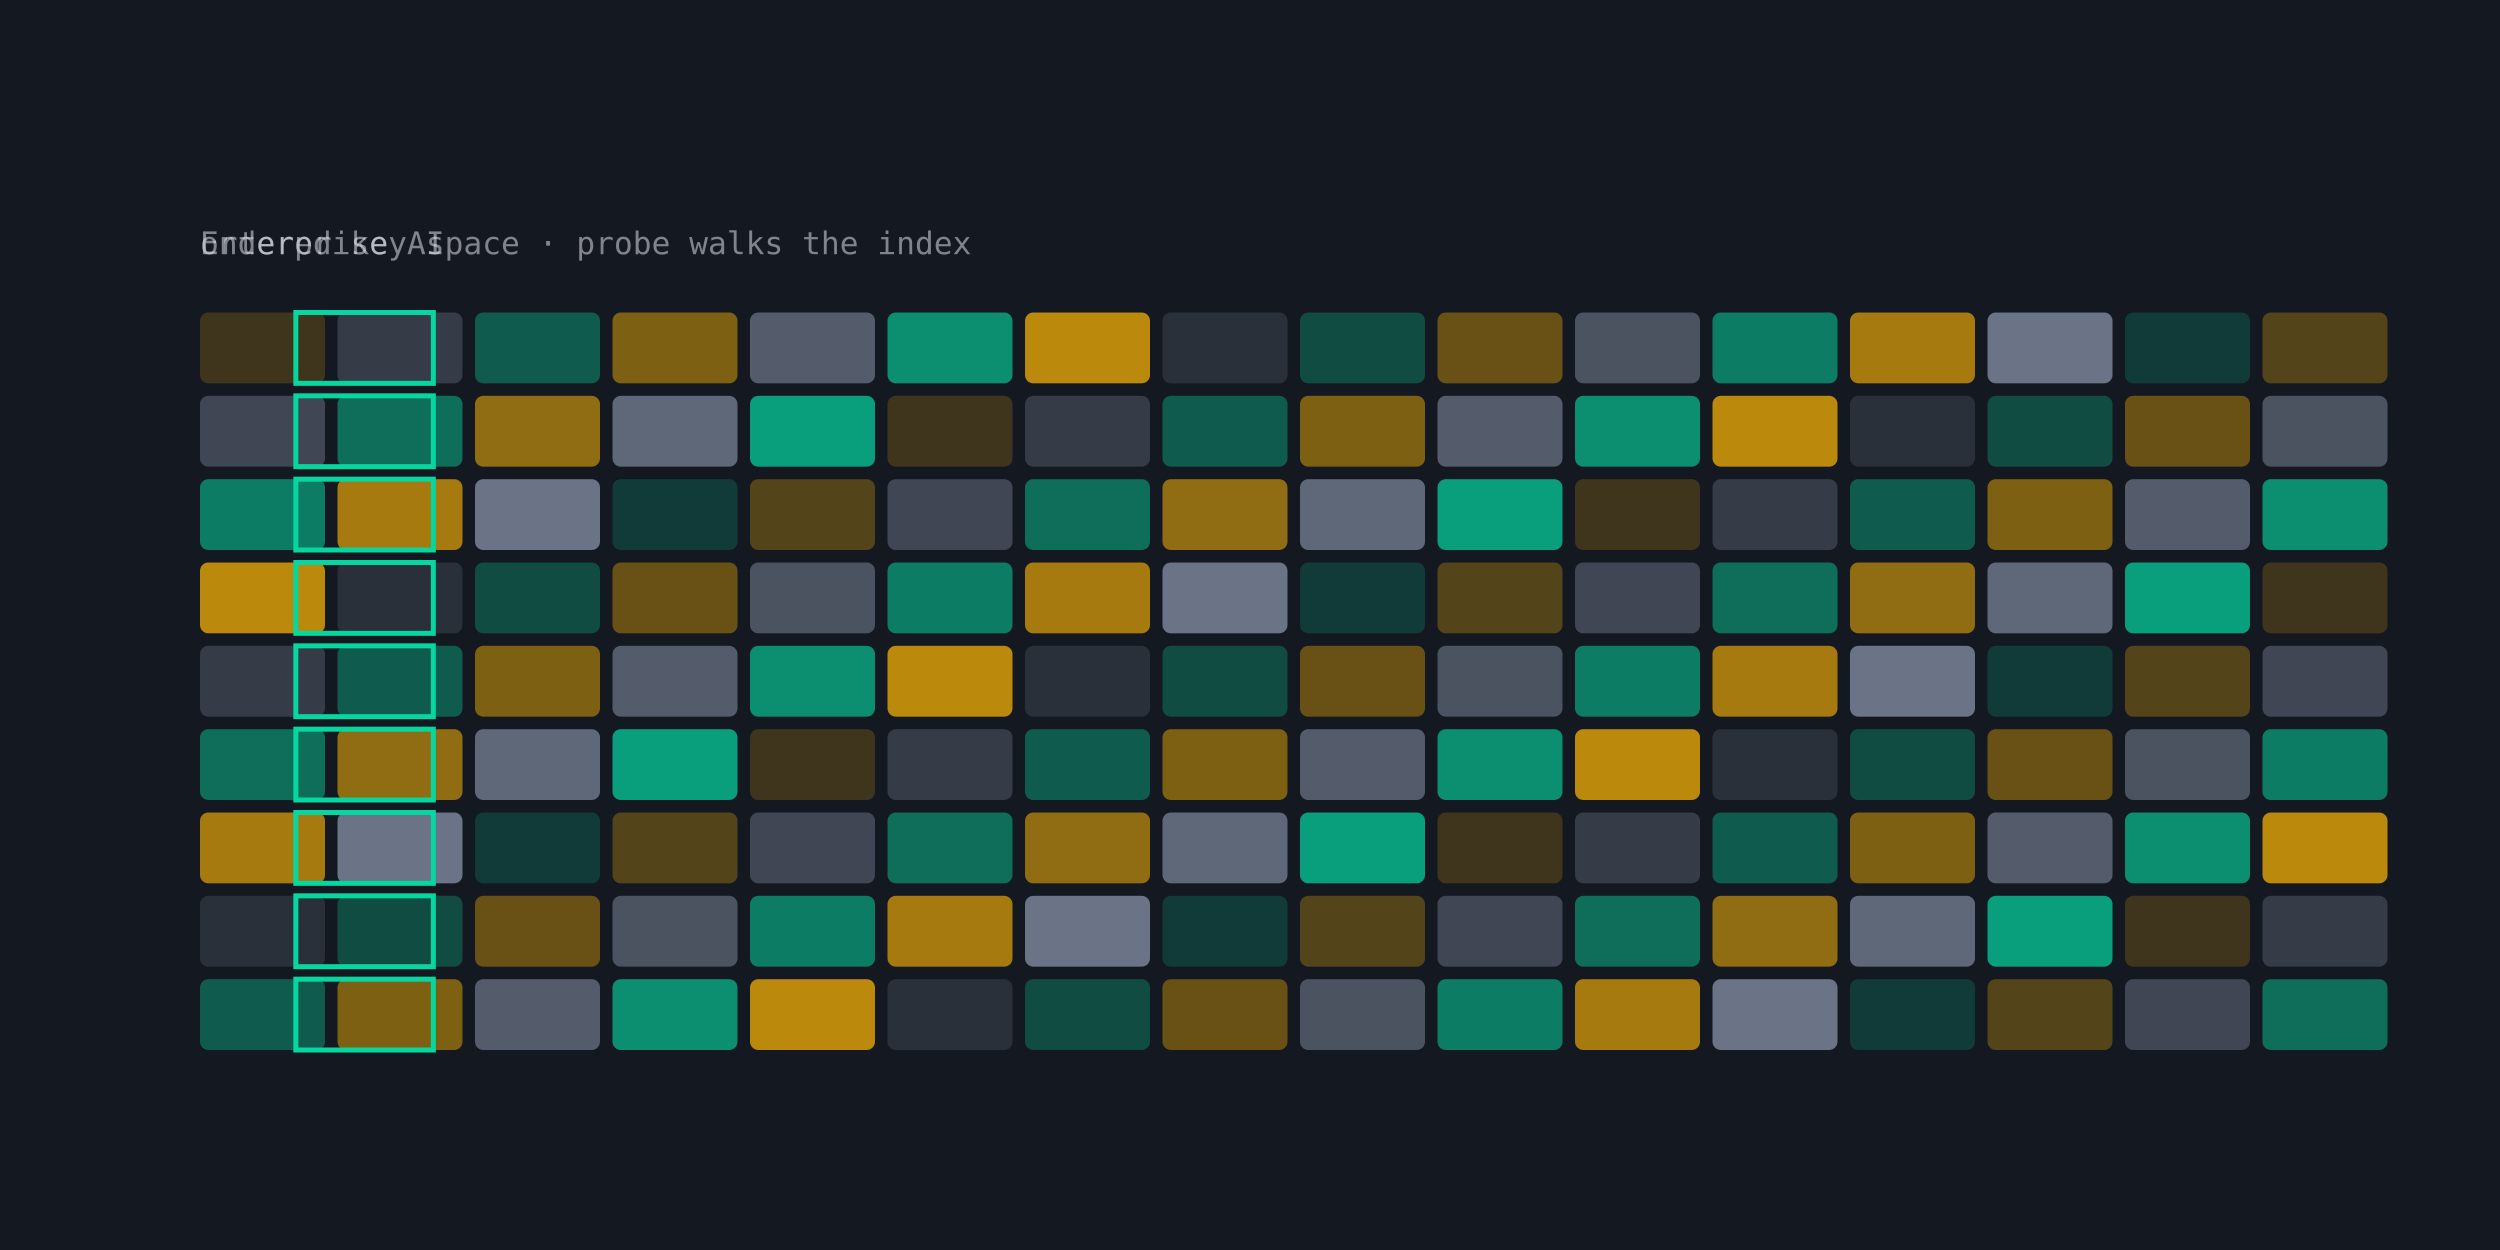
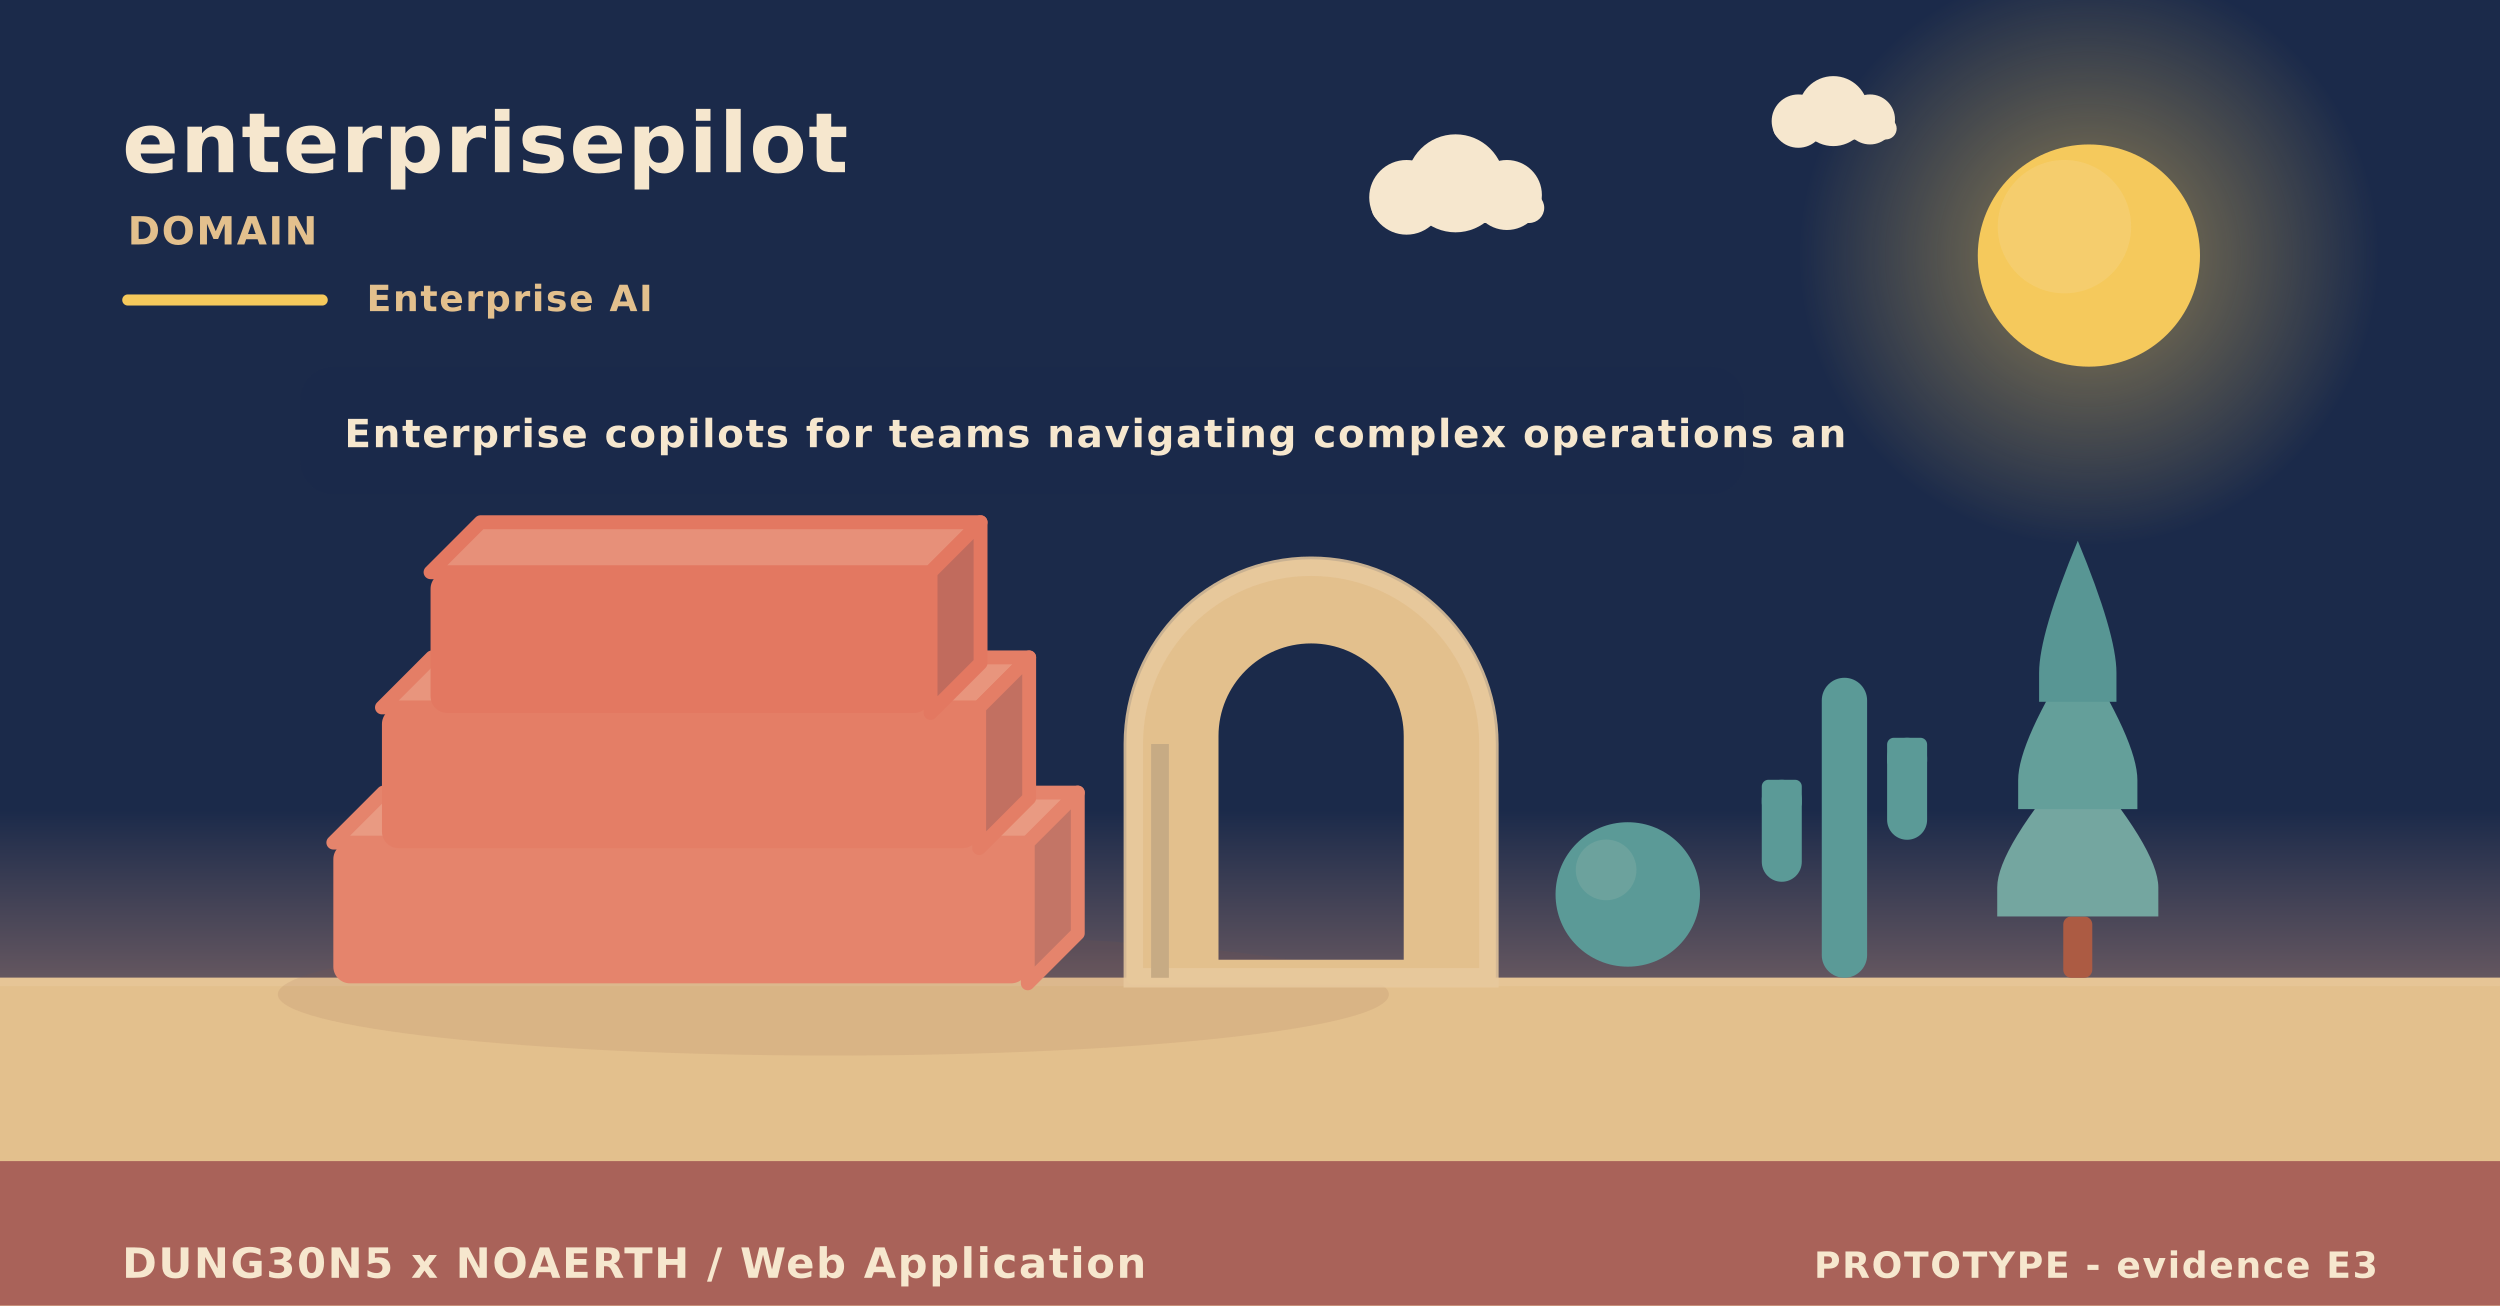
- <svg xmlns="http://www.w3.org/2000/svg" viewBox="0 0 1200 600" width="1200" height="600" role="img" aria-label="enterprisepilot domain model">
-   <rect width="1200" height="600" fill="#141821" />
-   <defs>
-     <linearGradient id="gd" x1="0" y1="0" x2="1" y2="1">
-       <stop offset="0%" stop-color="#ffb703" />
-       <stop offset="100%" stop-color="#8d99ae" />
-     </linearGradient>
-   </defs>
-   <rect x="96.00" y="150.00" width="60.00" height="34.00" rx="4.00" fill="#ffb703" opacity="0.18" />
-   <rect x="162.00" y="150.00" width="60.00" height="34.00" rx="4.00" fill="#8d99ae" opacity="0.27" />
-   <rect x="228.00" y="150.00" width="60.00" height="34.00" rx="4.00" fill="#06d6a0" opacity="0.36" />
-   <rect x="294.00" y="150.00" width="60.00" height="34.00" rx="4.00" fill="#ffb703" opacity="0.45" />
-   <rect x="360.00" y="150.00" width="60.00" height="34.00" rx="4.00" fill="#8d99ae" opacity="0.53" />
-   <rect x="426.00" y="150.00" width="60.00" height="34.00" rx="4.00" fill="#06d6a0" opacity="0.62" />
-   <rect x="492.00" y="150.00" width="60.00" height="34.00" rx="4.00" fill="#ffb703" opacity="0.71" />
-   <rect x="558.00" y="150.00" width="60.00" height="34.00" rx="4.00" fill="#8d99ae" opacity="0.18" />
-   <rect x="624.00" y="150.00" width="60.00" height="34.00" rx="4.00" fill="#06d6a0" opacity="0.27" />
-   <rect x="690.00" y="150.00" width="60.00" height="34.00" rx="4.00" fill="#ffb703" opacity="0.36" />
-   <rect x="756.00" y="150.00" width="60.00" height="34.00" rx="4.00" fill="#8d99ae" opacity="0.45" />
-   <rect x="822.00" y="150.00" width="60.00" height="34.00" rx="4.00" fill="#06d6a0" opacity="0.53" />
-   <rect x="888.00" y="150.00" width="60.00" height="34.00" rx="4.00" fill="#ffb703" opacity="0.62" />
-   <rect x="954.00" y="150.00" width="60.00" height="34.00" rx="4.00" fill="#8d99ae" opacity="0.71" />
-   <rect x="1020.00" y="150.00" width="60.00" height="34.00" rx="4.00" fill="#06d6a0" opacity="0.18" />
-   <rect x="1086.00" y="150.00" width="60.00" height="34.00" rx="4.00" fill="#ffb703" opacity="0.27" />
-   <rect x="96.00" y="190.00" width="60.00" height="34.00" rx="4.00" fill="#8d99ae" opacity="0.36" />
-   <rect x="162.00" y="190.00" width="60.00" height="34.00" rx="4.00" fill="#06d6a0" opacity="0.45" />
-   <rect x="228.00" y="190.00" width="60.00" height="34.00" rx="4.00" fill="#ffb703" opacity="0.53" />
-   <rect x="294.00" y="190.00" width="60.00" height="34.00" rx="4.00" fill="#8d99ae" opacity="0.62" />
-   <rect x="360.00" y="190.00" width="60.00" height="34.00" rx="4.00" fill="#06d6a0" opacity="0.71" />
-   <rect x="426.00" y="190.00" width="60.00" height="34.00" rx="4.00" fill="#ffb703" opacity="0.18" />
-   <rect x="492.00" y="190.00" width="60.00" height="34.00" rx="4.00" fill="#8d99ae" opacity="0.27" />
-   <rect x="558.00" y="190.00" width="60.00" height="34.00" rx="4.00" fill="#06d6a0" opacity="0.36" />
-   <rect x="624.00" y="190.00" width="60.00" height="34.00" rx="4.00" fill="#ffb703" opacity="0.45" />
-   <rect x="690.00" y="190.00" width="60.00" height="34.00" rx="4.00" fill="#8d99ae" opacity="0.53" />
-   <rect x="756.00" y="190.00" width="60.00" height="34.00" rx="4.00" fill="#06d6a0" opacity="0.62" />
-   <rect x="822.00" y="190.00" width="60.00" height="34.00" rx="4.00" fill="#ffb703" opacity="0.71" />
-   <rect x="888.00" y="190.00" width="60.00" height="34.00" rx="4.00" fill="#8d99ae" opacity="0.18" />
-   <rect x="954.00" y="190.00" width="60.00" height="34.00" rx="4.00" fill="#06d6a0" opacity="0.27" />
-   <rect x="1020.00" y="190.00" width="60.00" height="34.00" rx="4.00" fill="#ffb703" opacity="0.36" />
-   <rect x="1086.00" y="190.00" width="60.00" height="34.00" rx="4.00" fill="#8d99ae" opacity="0.45" />
-   <rect x="96.00" y="230.00" width="60.00" height="34.00" rx="4.00" fill="#06d6a0" opacity="0.53" />
-   <rect x="162.00" y="230.00" width="60.00" height="34.00" rx="4.00" fill="#ffb703" opacity="0.62" />
-   <rect x="228.00" y="230.00" width="60.00" height="34.00" rx="4.00" fill="#8d99ae" opacity="0.71" />
-   <rect x="294.00" y="230.00" width="60.00" height="34.00" rx="4.00" fill="#06d6a0" opacity="0.18" />
-   <rect x="360.00" y="230.00" width="60.00" height="34.00" rx="4.00" fill="#ffb703" opacity="0.27" />
-   <rect x="426.00" y="230.00" width="60.00" height="34.00" rx="4.00" fill="#8d99ae" opacity="0.36" />
-   <rect x="492.00" y="230.00" width="60.00" height="34.00" rx="4.00" fill="#06d6a0" opacity="0.45" />
-   <rect x="558.00" y="230.00" width="60.00" height="34.00" rx="4.00" fill="#ffb703" opacity="0.53" />
-   <rect x="624.00" y="230.00" width="60.00" height="34.00" rx="4.00" fill="#8d99ae" opacity="0.62" />
-   <rect x="690.00" y="230.00" width="60.00" height="34.00" rx="4.00" fill="#06d6a0" opacity="0.71" />
-   <rect x="756.00" y="230.00" width="60.00" height="34.00" rx="4.00" fill="#ffb703" opacity="0.18" />
-   <rect x="822.00" y="230.00" width="60.00" height="34.00" rx="4.00" fill="#8d99ae" opacity="0.27" />
-   <rect x="888.00" y="230.00" width="60.00" height="34.00" rx="4.00" fill="#06d6a0" opacity="0.36" />
-   <rect x="954.00" y="230.00" width="60.00" height="34.00" rx="4.00" fill="#ffb703" opacity="0.45" />
-   <rect x="1020.00" y="230.00" width="60.00" height="34.00" rx="4.00" fill="#8d99ae" opacity="0.53" />
-   <rect x="1086.00" y="230.00" width="60.00" height="34.00" rx="4.00" fill="#06d6a0" opacity="0.62" />
-   <rect x="96.00" y="270.00" width="60.00" height="34.00" rx="4.00" fill="#ffb703" opacity="0.71" />
-   <rect x="162.00" y="270.00" width="60.00" height="34.00" rx="4.00" fill="#8d99ae" opacity="0.18" />
-   <rect x="228.00" y="270.00" width="60.00" height="34.00" rx="4.00" fill="#06d6a0" opacity="0.27" />
-   <rect x="294.00" y="270.00" width="60.00" height="34.00" rx="4.00" fill="#ffb703" opacity="0.36" />
-   <rect x="360.00" y="270.00" width="60.00" height="34.00" rx="4.00" fill="#8d99ae" opacity="0.45" />
-   <rect x="426.00" y="270.00" width="60.00" height="34.00" rx="4.00" fill="#06d6a0" opacity="0.53" />
-   <rect x="492.00" y="270.00" width="60.00" height="34.00" rx="4.00" fill="#ffb703" opacity="0.62" />
-   <rect x="558.00" y="270.00" width="60.00" height="34.00" rx="4.00" fill="#8d99ae" opacity="0.71" />
-   <rect x="624.00" y="270.00" width="60.00" height="34.00" rx="4.00" fill="#06d6a0" opacity="0.18" />
-   <rect x="690.00" y="270.00" width="60.00" height="34.00" rx="4.00" fill="#ffb703" opacity="0.27" />
-   <rect x="756.00" y="270.00" width="60.00" height="34.00" rx="4.00" fill="#8d99ae" opacity="0.36" />
-   <rect x="822.00" y="270.00" width="60.00" height="34.00" rx="4.00" fill="#06d6a0" opacity="0.45" />
-   <rect x="888.00" y="270.00" width="60.00" height="34.00" rx="4.00" fill="#ffb703" opacity="0.53" />
-   <rect x="954.00" y="270.00" width="60.00" height="34.00" rx="4.00" fill="#8d99ae" opacity="0.62" />
-   <rect x="1020.00" y="270.00" width="60.00" height="34.00" rx="4.00" fill="#06d6a0" opacity="0.71" />
-   <rect x="1086.00" y="270.00" width="60.00" height="34.00" rx="4.00" fill="#ffb703" opacity="0.18" />
-   <rect x="96.00" y="310.00" width="60.00" height="34.00" rx="4.00" fill="#8d99ae" opacity="0.27" />
-   <rect x="162.00" y="310.00" width="60.00" height="34.00" rx="4.00" fill="#06d6a0" opacity="0.36" />
-   <rect x="228.00" y="310.00" width="60.00" height="34.00" rx="4.00" fill="#ffb703" opacity="0.45" />
-   <rect x="294.00" y="310.00" width="60.00" height="34.00" rx="4.00" fill="#8d99ae" opacity="0.53" />
-   <rect x="360.00" y="310.00" width="60.00" height="34.00" rx="4.00" fill="#06d6a0" opacity="0.62" />
-   <rect x="426.00" y="310.00" width="60.00" height="34.00" rx="4.00" fill="#ffb703" opacity="0.71" />
-   <rect x="492.00" y="310.00" width="60.00" height="34.00" rx="4.00" fill="#8d99ae" opacity="0.18" />
-   <rect x="558.00" y="310.00" width="60.00" height="34.00" rx="4.00" fill="#06d6a0" opacity="0.27" />
-   <rect x="624.00" y="310.00" width="60.00" height="34.00" rx="4.00" fill="#ffb703" opacity="0.36" />
-   <rect x="690.00" y="310.00" width="60.00" height="34.00" rx="4.00" fill="#8d99ae" opacity="0.45" />
-   <rect x="756.00" y="310.00" width="60.00" height="34.00" rx="4.00" fill="#06d6a0" opacity="0.53" />
-   <rect x="822.00" y="310.00" width="60.00" height="34.00" rx="4.00" fill="#ffb703" opacity="0.62" />
-   <rect x="888.00" y="310.00" width="60.00" height="34.00" rx="4.00" fill="#8d99ae" opacity="0.71" />
-   <rect x="954.00" y="310.00" width="60.00" height="34.00" rx="4.00" fill="#06d6a0" opacity="0.18" />
-   <rect x="1020.00" y="310.00" width="60.00" height="34.00" rx="4.00" fill="#ffb703" opacity="0.27" />
-   <rect x="1086.00" y="310.00" width="60.00" height="34.00" rx="4.00" fill="#8d99ae" opacity="0.36" />
-   <rect x="96.00" y="350.00" width="60.00" height="34.00" rx="4.00" fill="#06d6a0" opacity="0.45" />
-   <rect x="162.00" y="350.00" width="60.00" height="34.00" rx="4.00" fill="#ffb703" opacity="0.53" />
-   <rect x="228.00" y="350.00" width="60.00" height="34.00" rx="4.00" fill="#8d99ae" opacity="0.62" />
-   <rect x="294.00" y="350.00" width="60.00" height="34.00" rx="4.00" fill="#06d6a0" opacity="0.71" />
-   <rect x="360.00" y="350.00" width="60.00" height="34.00" rx="4.00" fill="#ffb703" opacity="0.18" />
-   <rect x="426.00" y="350.00" width="60.00" height="34.00" rx="4.00" fill="#8d99ae" opacity="0.27" />
-   <rect x="492.00" y="350.00" width="60.00" height="34.00" rx="4.00" fill="#06d6a0" opacity="0.36" />
-   <rect x="558.00" y="350.00" width="60.00" height="34.00" rx="4.00" fill="#ffb703" opacity="0.45" />
-   <rect x="624.00" y="350.00" width="60.00" height="34.00" rx="4.00" fill="#8d99ae" opacity="0.53" />
-   <rect x="690.00" y="350.00" width="60.00" height="34.00" rx="4.00" fill="#06d6a0" opacity="0.62" />
-   <rect x="756.00" y="350.00" width="60.00" height="34.00" rx="4.00" fill="#ffb703" opacity="0.71" />
-   <rect x="822.00" y="350.00" width="60.00" height="34.00" rx="4.00" fill="#8d99ae" opacity="0.18" />
-   <rect x="888.00" y="350.00" width="60.00" height="34.00" rx="4.00" fill="#06d6a0" opacity="0.27" />
-   <rect x="954.00" y="350.00" width="60.00" height="34.00" rx="4.00" fill="#ffb703" opacity="0.36" />
-   <rect x="1020.00" y="350.00" width="60.00" height="34.00" rx="4.00" fill="#8d99ae" opacity="0.45" />
-   <rect x="1086.00" y="350.00" width="60.00" height="34.00" rx="4.00" fill="#06d6a0" opacity="0.53" />
-   <rect x="96.00" y="390.00" width="60.00" height="34.00" rx="4.00" fill="#ffb703" opacity="0.62" />
-   <rect x="162.00" y="390.00" width="60.00" height="34.00" rx="4.00" fill="#8d99ae" opacity="0.71" />
-   <rect x="228.00" y="390.00" width="60.00" height="34.00" rx="4.00" fill="#06d6a0" opacity="0.18" />
-   <rect x="294.00" y="390.00" width="60.00" height="34.00" rx="4.00" fill="#ffb703" opacity="0.27" />
-   <rect x="360.00" y="390.00" width="60.00" height="34.00" rx="4.00" fill="#8d99ae" opacity="0.36" />
-   <rect x="426.00" y="390.00" width="60.00" height="34.00" rx="4.00" fill="#06d6a0" opacity="0.45" />
-   <rect x="492.00" y="390.00" width="60.00" height="34.00" rx="4.00" fill="#ffb703" opacity="0.53" />
-   <rect x="558.00" y="390.00" width="60.00" height="34.00" rx="4.00" fill="#8d99ae" opacity="0.62" />
-   <rect x="624.00" y="390.00" width="60.00" height="34.00" rx="4.00" fill="#06d6a0" opacity="0.71" />
-   <rect x="690.00" y="390.00" width="60.00" height="34.00" rx="4.00" fill="#ffb703" opacity="0.18" />
-   <rect x="756.00" y="390.00" width="60.00" height="34.00" rx="4.00" fill="#8d99ae" opacity="0.27" />
-   <rect x="822.00" y="390.00" width="60.00" height="34.00" rx="4.00" fill="#06d6a0" opacity="0.36" />
-   <rect x="888.00" y="390.00" width="60.00" height="34.00" rx="4.00" fill="#ffb703" opacity="0.45" />
-   <rect x="954.00" y="390.00" width="60.00" height="34.00" rx="4.00" fill="#8d99ae" opacity="0.53" />
-   <rect x="1020.00" y="390.00" width="60.00" height="34.00" rx="4.00" fill="#06d6a0" opacity="0.62" />
-   <rect x="1086.00" y="390.00" width="60.00" height="34.00" rx="4.00" fill="#ffb703" opacity="0.71" />
-   <rect x="96.00" y="430.00" width="60.00" height="34.00" rx="4.00" fill="#8d99ae" opacity="0.18" />
-   <rect x="162.00" y="430.00" width="60.00" height="34.00" rx="4.00" fill="#06d6a0" opacity="0.27" />
-   <rect x="228.00" y="430.00" width="60.00" height="34.00" rx="4.00" fill="#ffb703" opacity="0.36" />
-   <rect x="294.00" y="430.00" width="60.00" height="34.00" rx="4.00" fill="#8d99ae" opacity="0.45" />
-   <rect x="360.00" y="430.00" width="60.00" height="34.00" rx="4.00" fill="#06d6a0" opacity="0.53" />
-   <rect x="426.00" y="430.00" width="60.00" height="34.00" rx="4.00" fill="#ffb703" opacity="0.62" />
-   <rect x="492.00" y="430.00" width="60.00" height="34.00" rx="4.00" fill="#8d99ae" opacity="0.71" />
-   <rect x="558.00" y="430.00" width="60.00" height="34.00" rx="4.00" fill="#06d6a0" opacity="0.18" />
-   <rect x="624.00" y="430.00" width="60.00" height="34.00" rx="4.00" fill="#ffb703" opacity="0.27" />
-   <rect x="690.00" y="430.00" width="60.00" height="34.00" rx="4.00" fill="#8d99ae" opacity="0.36" />
-   <rect x="756.00" y="430.00" width="60.00" height="34.00" rx="4.00" fill="#06d6a0" opacity="0.45" />
-   <rect x="822.00" y="430.00" width="60.00" height="34.00" rx="4.00" fill="#ffb703" opacity="0.53" />
-   <rect x="888.00" y="430.00" width="60.00" height="34.00" rx="4.00" fill="#8d99ae" opacity="0.62" />
-   <rect x="954.00" y="430.00" width="60.00" height="34.00" rx="4.00" fill="#06d6a0" opacity="0.71" />
-   <rect x="1020.00" y="430.00" width="60.00" height="34.00" rx="4.00" fill="#ffb703" opacity="0.18" />
-   <rect x="1086.00" y="430.00" width="60.00" height="34.00" rx="4.00" fill="#8d99ae" opacity="0.27" />
-   <rect x="96.00" y="470.00" width="60.00" height="34.00" rx="4.00" fill="#06d6a0" opacity="0.36" />
-   <rect x="162.00" y="470.00" width="60.00" height="34.00" rx="4.00" fill="#ffb703" opacity="0.45" />
-   <rect x="228.00" y="470.00" width="60.00" height="34.00" rx="4.00" fill="#8d99ae" opacity="0.53" />
-   <rect x="294.00" y="470.00" width="60.00" height="34.00" rx="4.00" fill="#06d6a0" opacity="0.62" />
-   <rect x="360.00" y="470.00" width="60.00" height="34.00" rx="4.00" fill="#ffb703" opacity="0.71" />
-   <rect x="426.00" y="470.00" width="60.00" height="34.00" rx="4.00" fill="#8d99ae" opacity="0.18" />
-   <rect x="492.00" y="470.00" width="60.00" height="34.00" rx="4.00" fill="#06d6a0" opacity="0.27" />
-   <rect x="558.00" y="470.00" width="60.00" height="34.00" rx="4.00" fill="#ffb703" opacity="0.36" />
-   <rect x="624.00" y="470.00" width="60.00" height="34.00" rx="4.00" fill="#8d99ae" opacity="0.45" />
-   <rect x="690.00" y="470.00" width="60.00" height="34.00" rx="4.00" fill="#06d6a0" opacity="0.53" />
-   <rect x="756.00" y="470.00" width="60.00" height="34.00" rx="4.00" fill="#ffb703" opacity="0.62" />
-   <rect x="822.00" y="470.00" width="60.00" height="34.00" rx="4.00" fill="#8d99ae" opacity="0.71" />
-   <rect x="888.00" y="470.00" width="60.00" height="34.00" rx="4.00" fill="#06d6a0" opacity="0.18" />
-   <rect x="954.00" y="470.00" width="60.00" height="34.00" rx="4.00" fill="#ffb703" opacity="0.27" />
-   <rect x="1020.00" y="470.00" width="60.00" height="34.00" rx="4.00" fill="#8d99ae" opacity="0.36" />
-   <rect x="1086.00" y="470.00" width="60.00" height="34.00" rx="4.00" fill="#06d6a0" opacity="0.45" />
+ <svg xmlns="http://www.w3.org/2000/svg" width="900" height="470" viewBox="0 0 900 470" role="img" aria-label="enterprisepilot - the problem it addresses">
+   <linearGradient id="skym" x1="0" y1="0" x2="0" y2="1">
+     <stop offset="0" stop-color="#1b2a4a" />
+     <stop offset="0.62" stop-color="#1b2a4a" />
+     <stop offset="1" stop-color="#f3ad8a" />
+   </linearGradient>
+   <rect width="900" height="470" fill="url(#skym)" />
+   <radialGradient id="sunm">
+     <stop offset="0.35" stop-color="#f5c95c" stop-opacity="0.34" />
+     <stop offset="1" stop-color="#f5c95c" stop-opacity="0" />
+   </radialGradient>
+   <circle cx="752" cy="92" r="104" fill="url(#sunm)" />
+   <circle cx="752" cy="92" r="40" fill="#f5c95c" />
+   <circle cx="743.2" cy="81.6" r="24" fill="#f5d27e" opacity="0.5" />
  <g>
-     <rect x="142" y="150" width="66" height="34" fill="none" stroke="#06d6a0" stroke-width="2.4">
-       <animate attributeName="opacity" values="0;1;0" dur="5.15s" begin="0.0s" repeatCount="indefinite" />
-     </rect>
+     <circle cx="524" cy="66" r="17.64" fill="#f6e7ce" />
+     <circle cx="506.36" cy="71.04" r="13.44" fill="#f6e7ce" />
+     <circle cx="542.48" cy="70.2" r="12.6" fill="#f6e7ce" />
+     <rect x="493.76" y="69.36" width="62.16" height="10.92" rx="5.46" fill="#f6e7ce" />
+     <animateTransform attributeName="transform" type="translate" values="0 0;24 0;0 0" dur="36s" begin="0s" repeatCount="indefinite" />
  </g>
  <g>
-     <rect x="142" y="190" width="66" height="34" fill="none" stroke="#06d6a0" stroke-width="2.4">
-       <animate attributeName="opacity" values="0;1;0" dur="5.15s" begin="0.42s" repeatCount="indefinite" />
-     </rect>
+     <circle cx="660" cy="40" r="12.6" fill="#f6e7ce" />
+     <circle cx="647.4" cy="43.6" r="9.6" fill="#f6e7ce" />
+     <circle cx="673.2" cy="43" r="9" fill="#f6e7ce" />
+     <rect x="638.4" y="42.4" width="44.4" height="7.8" rx="3.9" fill="#f6e7ce" />
+     <animateTransform attributeName="transform" type="translate" values="0 0;-18 0;0 0" dur="46s" begin="3s" repeatCount="indefinite" />
  </g>
-   <g>
-     <rect x="142" y="230" width="66" height="34" fill="none" stroke="#06d6a0" stroke-width="2.4">
-       <animate attributeName="opacity" values="0;1;0" dur="5.15s" begin="0.84s" repeatCount="indefinite" />
-     </rect>
-   </g>
-   <g>
-     <rect x="142" y="270" width="66" height="34" fill="none" stroke="#06d6a0" stroke-width="2.4">
-       <animate attributeName="opacity" values="0;1;0" dur="5.15s" begin="1.26s" repeatCount="indefinite" />
-     </rect>
-   </g>
-   <g>
-     <rect x="142" y="310" width="66" height="34" fill="none" stroke="#06d6a0" stroke-width="2.4">
-       <animate attributeName="opacity" values="0;1;0" dur="5.15s" begin="1.68s" repeatCount="indefinite" />
-     </rect>
-   </g>
-   <g>
-     <rect x="142" y="350" width="66" height="34" fill="none" stroke="#06d6a0" stroke-width="2.4">
-       <animate attributeName="opacity" values="0;1;0" dur="5.15s" begin="2.1s" repeatCount="indefinite" />
-     </rect>
-   </g>
-   <g>
-     <rect x="142" y="390" width="66" height="34" fill="none" stroke="#06d6a0" stroke-width="2.4">
-       <animate attributeName="opacity" values="0;1;0" dur="5.15s" begin="2.52s" repeatCount="indefinite" />
-     </rect>
-   </g>
-   <g>
-     <rect x="142" y="430" width="66" height="34" fill="none" stroke="#06d6a0" stroke-width="2.4">
-       <animate attributeName="opacity" values="0;1;0" dur="5.15s" begin="2.94s" repeatCount="indefinite" />
-     </rect>
-   </g>
-   <g>
-     <rect x="142" y="470" width="66" height="34" fill="none" stroke="#06d6a0" stroke-width="2.4">
-       <animate attributeName="opacity" values="0;1;0" dur="5.15s" begin="3.36s" repeatCount="indefinite" />
-     </rect>
-   </g>
-   <text x="96" y="122" font-family="ui-monospace,Menlo,monospace" font-size="15" fill="rgba(238,241,246,0.500)">ordered key space · probe walks the index</text>
-   <text x="96" y="122" font-family="ui-monospace,Menlo,monospace" font-size="15" fill="rgba(238,241,246,0.500)">Enterprise AI</text>
+   <rect x="0" y="352" width="900" height="118" fill="#e3c08d" />
+   <rect x="0" y="352" width="900" height="3" fill="#e6c596" />
+   <text x="44" y="62" font-family="Verdana,DejaVu Sans,sans-serif" font-size="30" font-weight="700" letter-spacing="0.6" fill="#f6e7ce" text-anchor="start">enterprisepilot</text>
+   <text x="46" y="88" font-family="Verdana,DejaVu Sans,sans-serif" font-size="14" font-weight="700" letter-spacing="0.6" fill="#e3c08d" text-anchor="start">DOMAIN</text>
+   <rect x="44" y="106" width="74" height="4" rx="2" fill="#f5c95c" />
+   <text x="132" y="112" font-family="Verdana,DejaVu Sans,sans-serif" font-size="13" font-weight="700" letter-spacing="0.6" fill="#e3c08d" text-anchor="start">Enterprise AI</text>
+   <ellipse cx="300" cy="358" rx="200" ry="22" fill="rgba(138,90,68,0.11)" />
+   <path d="M120,303.33 L370,303.33 L388,285.33 L138,285.33 Z" fill="#e99a82" stroke="#e5846c" stroke-width="5" stroke-linejoin="round" />
+   <path d="M370,303.33 L388,285.33 L388,336 L370,354 Z" fill="#c37566" stroke="#e5846c" stroke-width="5" stroke-linejoin="round" />
+   <rect x="120" y="303.33" width="250" height="50.67" rx="6" fill="#e5846c" />
+   <path d="M137.5,254.67 L352.5,254.67 L370.5,236.67 L155.5,236.67 Z" fill="#e8957d" stroke="#e47e66" stroke-width="5" stroke-linejoin="round" />
+   <path d="M352.5,254.67 L370.5,236.67 L370.5,287.33 L352.5,305.33 Z" fill="#c27061" stroke="#e47e66" stroke-width="5" stroke-linejoin="round" />
+   <rect x="137.5" y="254.67" width="215" height="50.67" rx="6" fill="#e47e66" />
+   <path d="M155,206 L335,206 L353,188 L173,188 Z" fill="#e79079" stroke="#e37861" stroke-width="5" stroke-linejoin="round" />
+   <path d="M335,206 L353,188 L353,238.67 L335,256.67 Z" fill="#c16b5d" stroke="#e37861" stroke-width="5" stroke-linejoin="round" />
+   <rect x="155" y="206" width="180" height="50.67" rx="6" fill="#e37861" />
+   <path d="M408,352 L408,267.84 A64,64 0 0 1 536,267.84 L536,352 Z M436.16,348 L436.16,264.97 A35.84,35.84 0 0 1 507.84,264.97 L507.84,348 Z" fill="#e3c08d" fill-rule="evenodd" stroke="#e3c08d" stroke-width="5" stroke-linejoin="round" />
+   <path d="M408,352 L408,267.84 A64,64 0 0 1 536,267.84 L536,352 Z" fill="none" stroke="#e8c99d" stroke-width="7" stroke-linecap="round" opacity="0.85" />
+   <rect x="414.4" y="267.84" width="6.4" height="84.16" fill="#c7ab84" />
+   <circle cx="586" cy="322" r="26" fill="#5b9a97" />
+   <circle cx="578.2" cy="313.16" r="10.92" fill="#7aa9a2" opacity="0.55" />
+   <rect x="655.84" y="244" width="16.32" height="108" rx="8.16" fill="#5b9a97" />
+   <rect x="634.24" y="280.72" width="14.4" height="36.72" rx="7.2" fill="#5b9a97" />
+   <rect x="634.24" y="280.72" width="14.4" height="10.8" rx="2.4" fill="#5b9a97" />
+   <rect x="679.36" y="265.6" width="14.4" height="36.72" rx="7.2" fill="#5b9a97" />
+   <rect x="679.36" y="265.6" width="14.4" height="10.8" rx="2.4" fill="#5b9a97" />
+   <rect x="742.78" y="329.92" width="10.44" height="22.08" rx="2.9" fill="#ac5b43" />
+   <path d="M748,271.96 Q719,305.58 719,319.49 Q719,329.92 719,329.92 L777,329.92 Q777,329.92 777,319.49 Q777,305.58 748,271.96 Z" fill="#74a6a0" />
+   <path d="M748,233.32 Q726.54,266.94 726.54,280.85 Q726.54,291.28 726.54,291.28 L769.46,291.28 Q769.46,291.28 769.46,280.85 Q769.46,266.94 748,233.32 Z" fill="#649f9a" />
+   <path d="M748,194.68 Q734.08,228.3 734.08,242.21 Q734.08,252.64 734.08,252.64 L761.92,252.64 Q761.92,252.64 761.92,242.21 Q761.92,228.3 748,194.68 Z" fill="#589694" />
+   <rect x="108" y="132" width="520" height="46" rx="12" fill="rgba(27,42,74,0.42)" opacity="0.94" />
+   <text x="124" y="161" font-family="Verdana,DejaVu Sans,sans-serif" font-size="14" font-weight="700" letter-spacing="0.6" fill="#f6e7ce" text-anchor="start">Enterprise copilots for teams navigating complex operations an</text>
+   <rect x="0" y="418" width="900" height="52" rx="0" fill="#a65c56" opacity="0.94" />
+   <text x="44" y="460" font-family="Verdana,DejaVu Sans,sans-serif" font-size="15" font-weight="700" letter-spacing="0.6" fill="#f6e7ce" text-anchor="start">DUNG30N5 x NOAERTH  /  Web Application</text>
+   <text x="856" y="460" font-family="Verdana,DejaVu Sans,sans-serif" font-size="13" font-weight="700" letter-spacing="0.6" fill="#f6e7ce" text-anchor="end">PROTOTYPE  -  evidence E3</text>
</svg>
